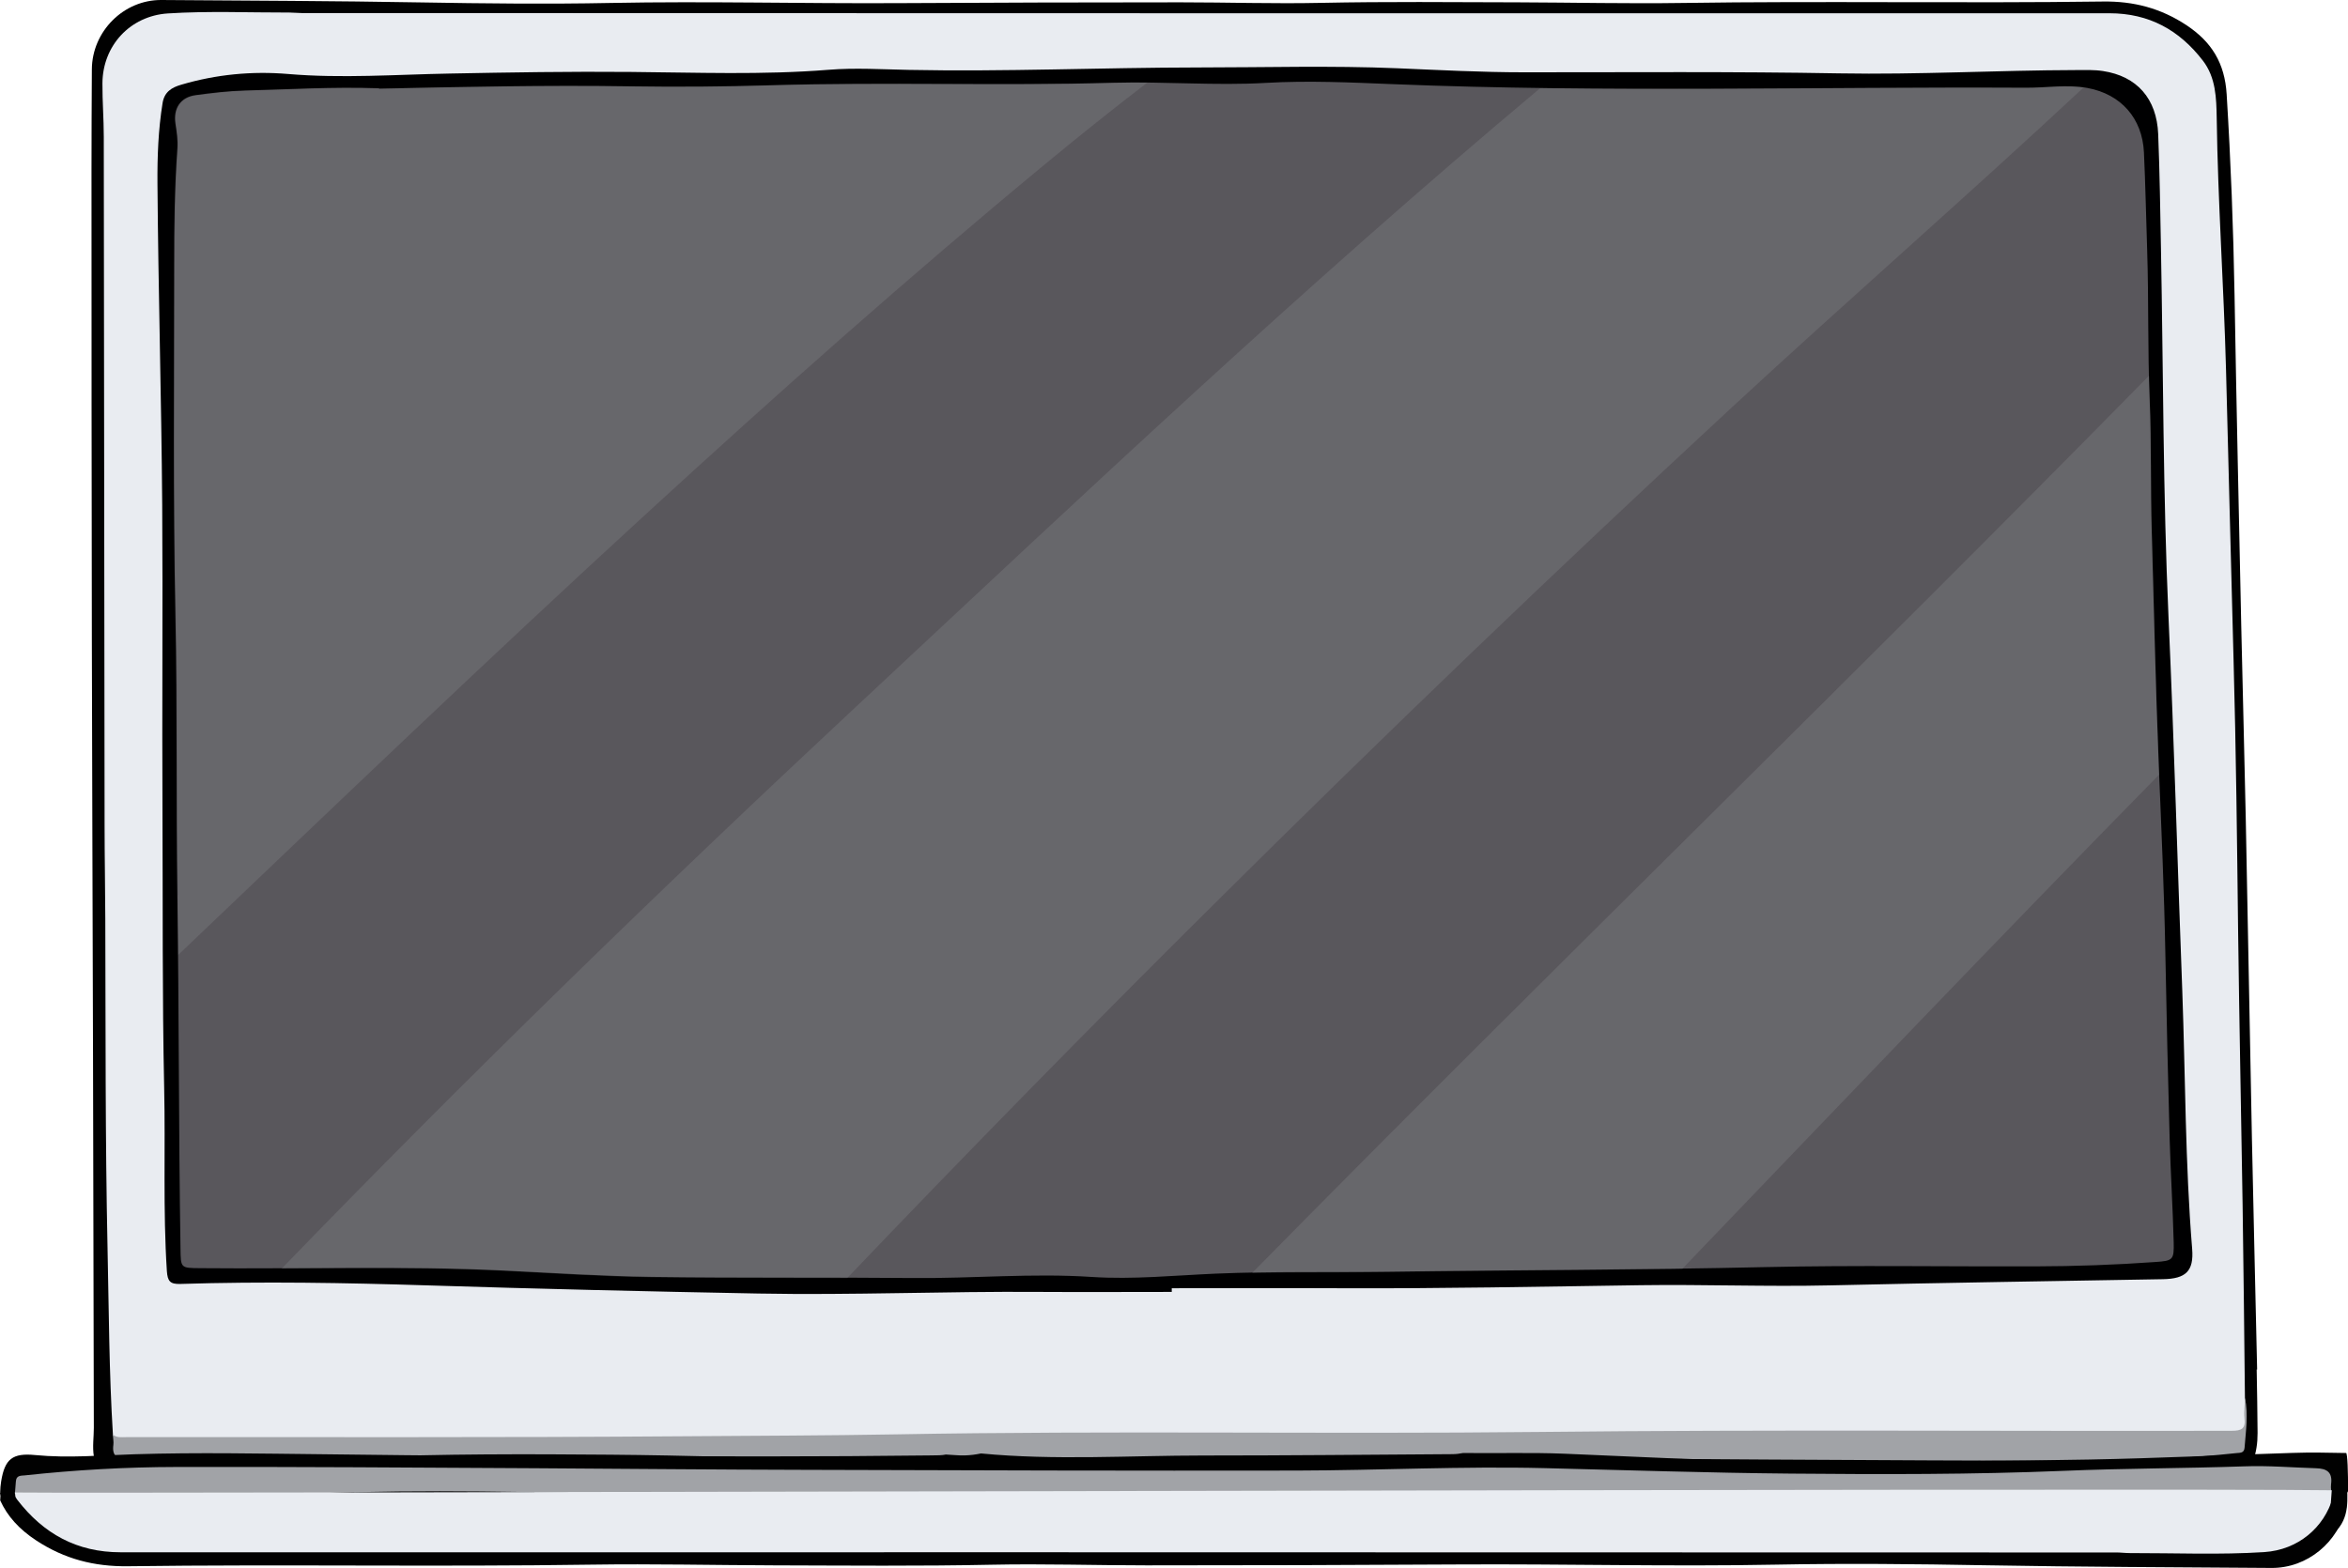
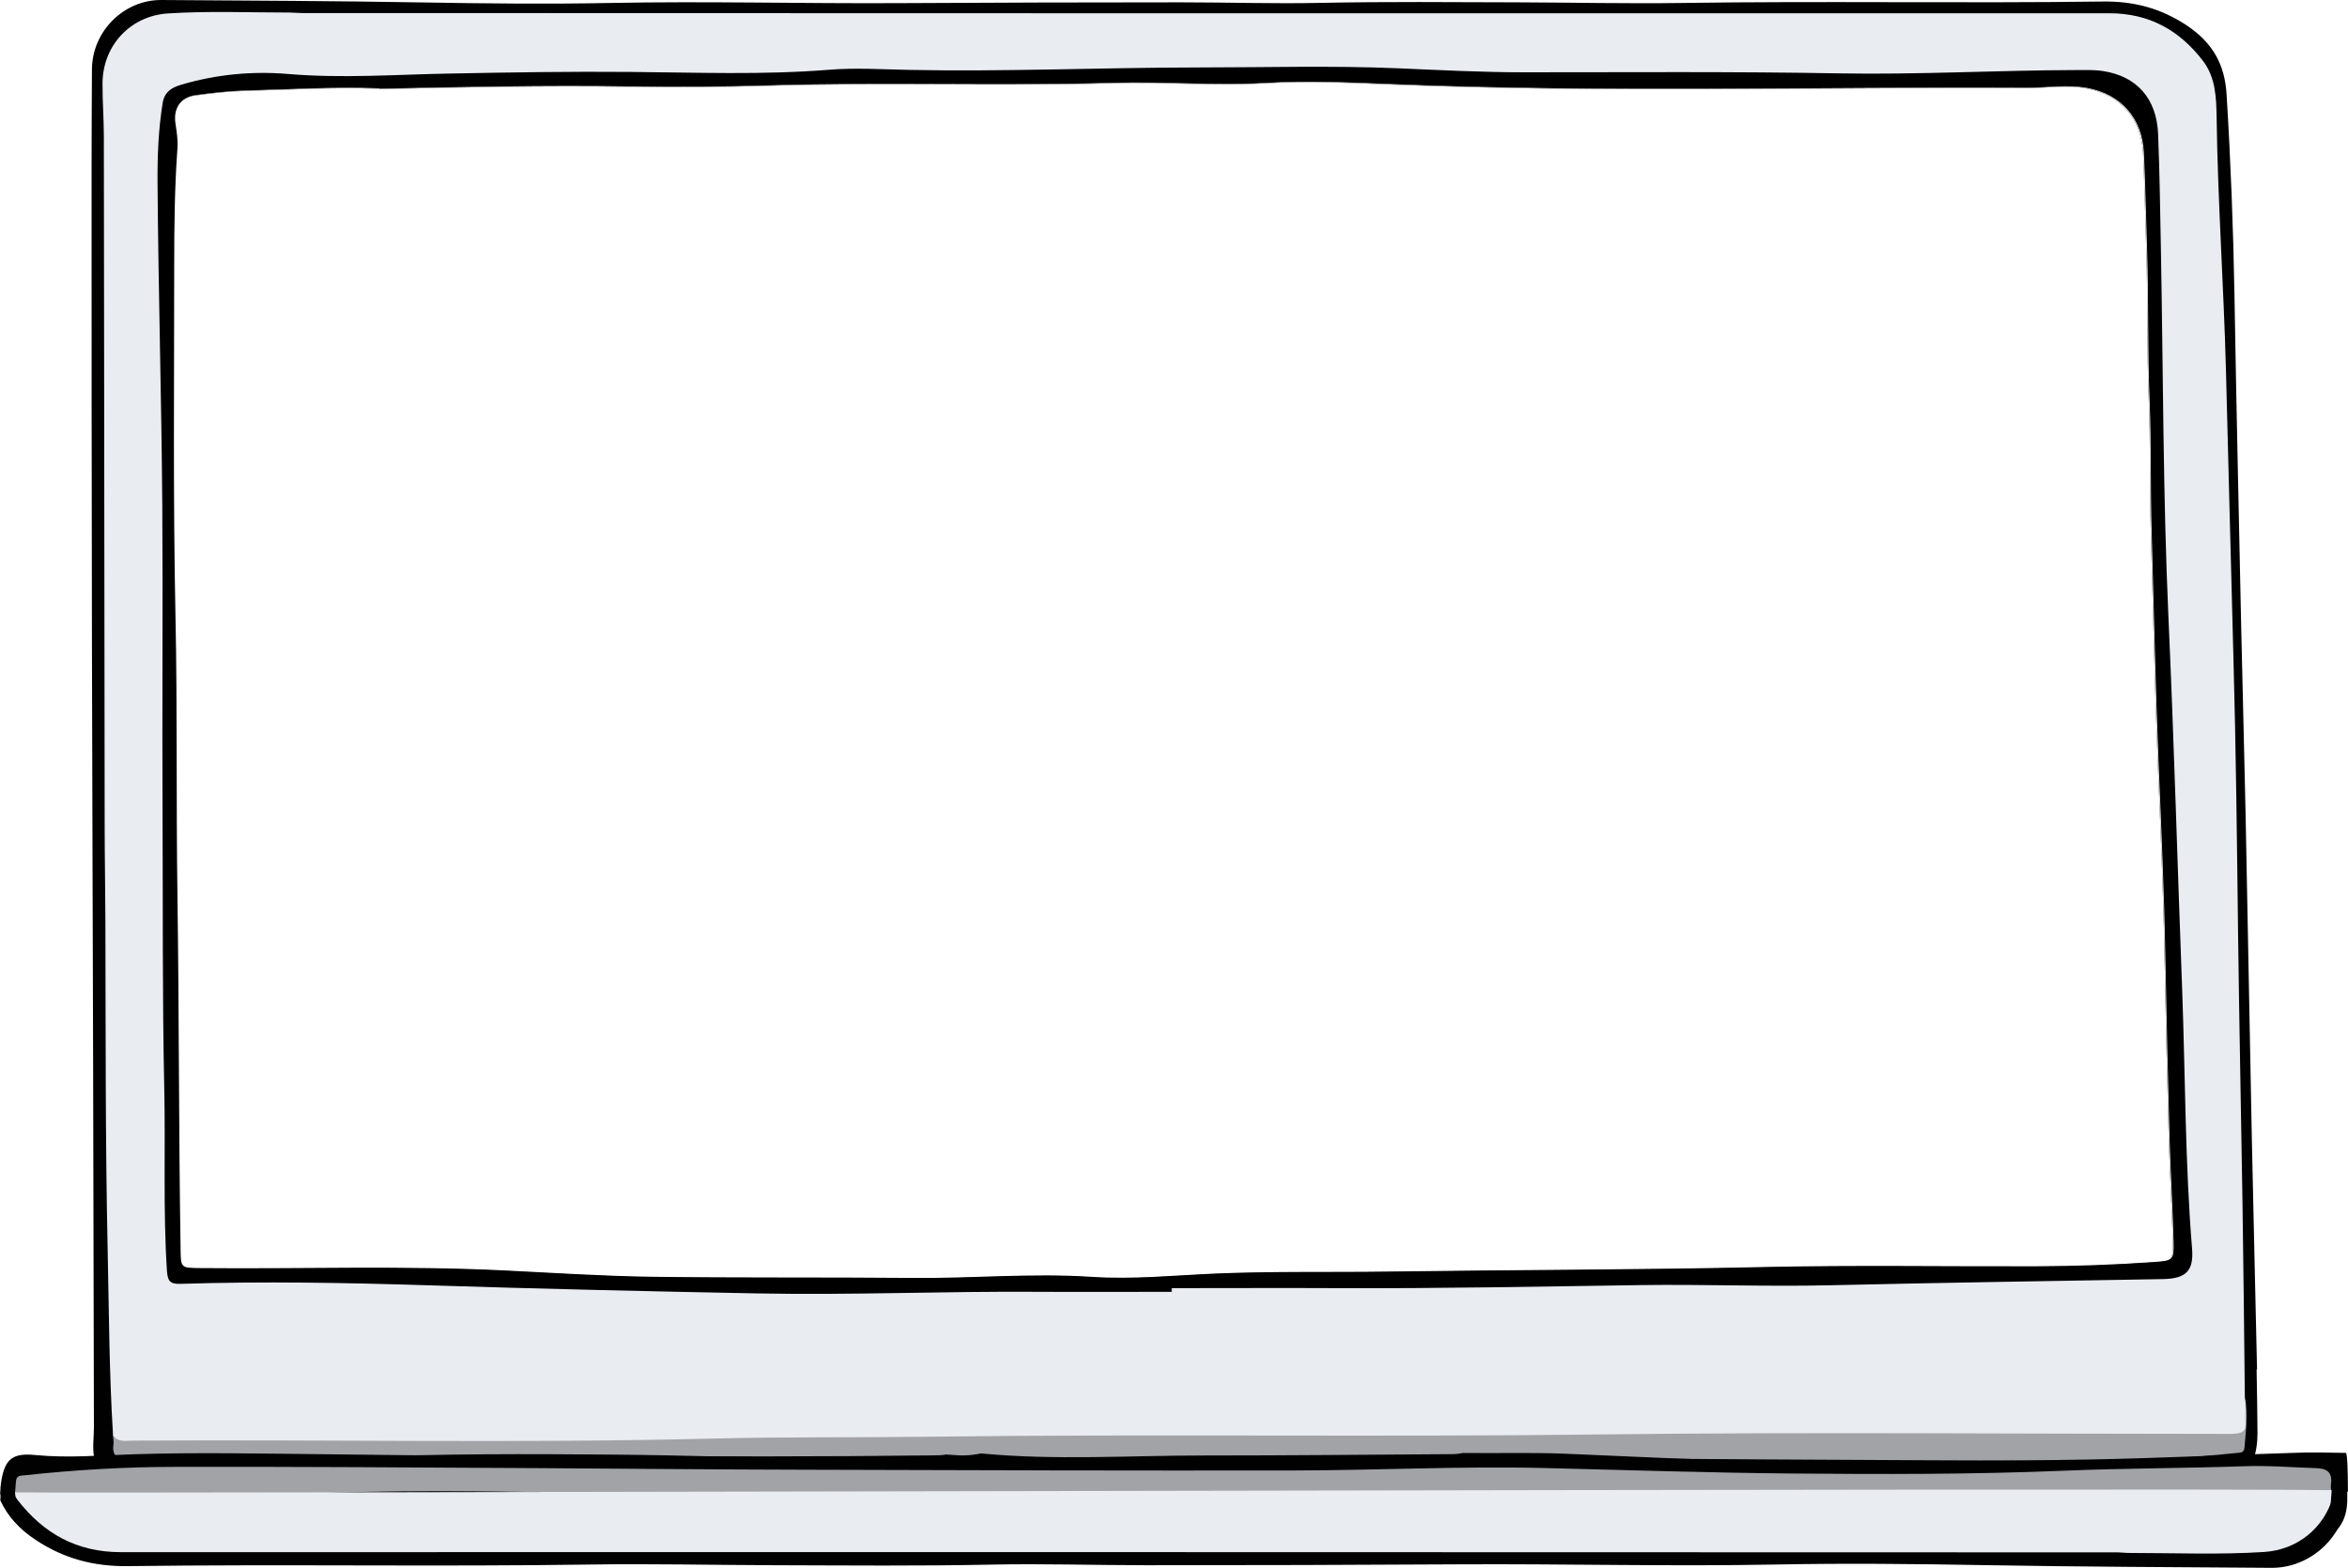
- <svg xmlns="http://www.w3.org/2000/svg" id="_圖層_2" data-name="圖層 2" viewBox="0 0 262 175">
+ <svg xmlns="http://www.w3.org/2000/svg" id="_圖層_2" data-name="圖層 2" viewBox="0 0 262.02 175.01">
  <defs>
    <style>
      .cls-1 {
        fill: none;
        stroke: #010101;
        stroke-miterlimit: 10;
      }

      .cls-2 {
        fill: #000001;
      }

-       .cls-2, .cls-3, .cls-4, .cls-5, .cls-6, .cls-7, .cls-8 {
+       .cls-2, .cls-3, .cls-4, .cls-5, .cls-6 {
        fill-rule: evenodd;
        stroke-width: 0px;
      }

      .cls-3 {
        fill: #010101;
      }

      .cls-4 {
-         fill: #59575c;
+         fill: #77787b;
      }

      .cls-5 {
-         fill: #77787b;
+         fill: #e9ecf1;
      }

      .cls-6 {
-         fill: #e9ecf1;
-       }
- 
-       .cls-7, .cls-8 {
        fill: #a1a3a7;
-       }
- 
-       .cls-8 {
-         isolation: isolate;
-         opacity: .2;
      }
    </style>
  </defs>
  <g id="_圖層_2-2" data-name=" 圖層 2">
    <g>
-       <g id="computer">
-         <path class="cls-3" d="m251.86,152.87c-.19-8.58-.4-17.15-.58-25.73-.24-11.96-.45-23.93-.69-35.88-.15-7.1-.34-14.2-.5-21.3-.26-12.33-.54-24.68-.75-37.02-.13-7.49-.42-14.95-.88-22.42-.21-3.46-1.66-5.84-4.5-7.72-2.87-1.89-5.88-2.68-9.32-2.63-15.63.21-31.25-.07-46.88.16-6.14.09-12.28-.05-18.42-.07-7.32-.02-14.65-.09-21.98.06-5.21.11-10.41-.06-15.62-.06-10.5,0-21.01.03-31.51.09-10.71.06-21.43-.23-32.14-.02-7.02.14-14.06.06-21.08-.06C37.33.1,27.66.07,18.01,0c-4.21-.03-7.73,3.5-7.76,7.73-.02,3.76-.04,7.53-.04,11.28,0,17.52.01,35.03.04,52.55.03,15.44.09,30.88.13,46.32.03,13.83.05,27.67.09,41.49,0,1.05-.17,2.1,0,3.17.25,1.5.6,1.88,2.14,1.91,1.82.04,3.64.07,5.46.01,6.89-.21,13.78-.54,20.68-.67,8.47-.16,16.94-.16,25.4-.24,9.4-.08,18.78.45,28.16.83,3.44.14,6.9.03,10.35.07.35-.07.73-.12,1.13-.12,8.46-.05,16.91-.14,25.36-.14,7.54,0,15.17-.51,22.69.21.52-.11,1.05-.18,1.66-.2.64-.02,1.28.06,1.93.09.35-.08.86-.09,1.59-.09,5.55-.06,11.1-.1,16.64-.1,9.57,0,19.14.03,28.71.06,5.51.02,11.01.09,16.51.15,6.44.06,12.87.2,19.31,0,3.38-.1,6.75-.41,10.13-.08,2.32.23,3.1-.39,3.47-2.65.09-.54.12-1.09.12-1.64-.02-2.36-.05-4.73-.1-7.1l.02.03Z" />
-         <path class="cls-6" d="m12.6,160.13c-.43-6.92-.45-13.86-.6-20.78-.26-12.26-.21-24.53-.25-36.79-.01-3.47-.08-6.93-.08-10.4-.03-25.64-.05-51.27-.09-76.9,0-1.98-.16-3.97-.15-5.95.02-4.21,3.08-7.53,7.29-7.81,4.52-.29,9.06-.09,13.59-.1.46,0,.93.06,1.39.06h12.71c62.99.01,125.98.04,188.97.02,4.43,0,7.8,1.88,10.42,5.28,1.46,1.89,1.51,4.19,1.55,6.41.13,9.38.79,18.75,1.04,28.12.29,10.77.54,21.54.84,32.33.28,10.14.39,20.29.51,30.43.13,10.14.34,20.29.5,30.43.11,7.18.18,14.37.26,21.56.16.96,0,1.94.08,2.91.05.72-.34.99-.96,1.06-.63.08-1.27.05-1.91.05-23,0-46-.22-68.99.06-25.19.31-50.39-.07-75.59.26-7.84.1-15.66,0-23.5.2-21.59.54-43.19.09-64.78.23-.8,0-1.74.26-2.29-.67h0Z" />
-         <path class="cls-7" d="m12.6,160.13c.43.37.95.28,1.45.28,20.84-.02,41.68.06,62.5-.1,7.79-.06,15.57-.07,23.37-.21,23.97-.44,47.93-.01,71.89-.27,25.74-.28,51.49-.07,77.23-.13,1.09,0,1.55-.24,1.41-1.39-.08-.74.04-1.51.06-2.27.37,1.84.09,3.69-.05,5.53-.04.63-.49.58-.9.62-5.18.55-10.37.84-15.58.85-12.32.02-24.63-.07-36.95-.13-9.27-.05-18.54-.14-27.81-.16-16.76-.05-33.54-.1-50.3-.07-8.51.01-17.02.45-25.52.24-8.42-.2-16.82-.48-25.24-.55-9.35-.08-18.7-.1-28.06.28-6.17.25-12.35.24-18.53.45-2.46.09-4.9-.12-7.35-.19-1.12-.03-1.74-.39-1.57-1.63.05-.37-.04-.75-.06-1.13h.01Z" />
-         <path class="cls-5" d="m129.18,164.2c3.99,0,8.02-.15,12.04-.18-8.21-.03-16.4-.06-24.61-.04-3.16,0-6.34-.16-9.5.2-.25.03-.44.07-.6.14,7.56-.05,15.12-.12,22.68-.12h-.01Z" />
-         <path class="cls-5" d="m152.86,164.27c-.13-.05-.29-.07-.49-.07-1.3-.02-2.62-.14-3.92-.15-1.17,0-2.35,0-3.51-.01,2.32.04,4.64.15,6.94.38.32-.06.65-.11.99-.14h-.01Z" />
-         <path class="cls-2" d="m130.73,144.2c-4.92,0-9.82.03-14.74,0-10.46-.08-20.92.38-31.37.18-12.31-.23-24.62-.52-36.93-.91-9.18-.29-18.37-.45-27.56-.16-1.16.04-1.43-.31-1.51-1.44-.44-6.8-.15-13.61-.3-20.41-.22-10.28-.14-20.55-.19-30.83-.06-11.42.05-22.85-.03-34.27-.09-11.96-.44-23.93-.53-35.89-.02-3.02.09-5.98.57-8.96.2-1.26,1.02-1.75,2.1-2.06,3.9-1.15,7.88-1.53,11.92-1.19,6,.51,12,.06,18.01-.05,6.73-.13,13.45-.24,20.19-.18,7.36.06,14.74.35,22.09-.24,2.96-.24,5.92-.05,8.88.01,10.8.22,21.59-.26,32.39-.27,7.4,0,14.82-.22,22.22.09,4.7.2,9.38.45,14.09.45,11.73,0,23.46-.09,35.18.12,8.85.16,17.68-.35,26.53-.37.97,0,1.96-.04,2.92.11,3.78.57,6,3.07,6.16,7.04.17,4.27.23,8.54.31,12.8.26,13.7.23,27.41.84,41.08.63,13.93,1.01,27.87,1.54,41.8.35,9.58.32,19.18,1.1,28.75.2,2.49-.71,3.33-3.25,3.38-12.4.22-24.8.4-37.2.69-7.03.16-14.06-.12-21.09-.02-11.18.16-22.35.39-33.53.34-6.26-.03-12.53,0-18.79,0v.42h0Z" />
-         <path class="cls-4" d="m42.31,9.9c9.13-.2,18.57-.4,28.01-.26,5.25.08,10.49.04,15.73-.12,12.74-.38,25.49.09,38.23-.28,5.68-.16,11.34.34,17,.01,4.71-.27,9.39-.05,14.08.14,23.58.96,47.16.28,70.75.4,2.28.01,4.55-.39,6.82.03,3.75.69,6.12,3.39,6.3,7.19.17,3.63.24,7.26.36,10.9.18,5.58.05,11.16.28,16.74.2,4.9.08,9.8.23,14.7.25,8.66.43,17.32.78,25.97.29,7.05.61,14.1.74,21.15.13,6.89.29,13.78.48,20.66.11,3.84.35,7.68.45,11.52.05,1.97-.09,2.08-2.02,2.21-4.47.32-8.96.48-13.44.49-10.03.03-20.07-.14-30.1.08-14.02.32-28.02.31-42.04.51-6.44.09-12.87-.05-19.3.22-4.61.2-9.22.67-13.82.37-6.65-.44-13.28.18-19.93.12-9.73-.09-19.46,0-29.2-.13-5.5-.08-10.99-.44-16.47-.71-11.3-.55-22.6-.15-33.91-.26-2.18-.02-2.15,0-2.18-2.23-.21-13.15-.16-26.3-.35-39.44-.15-10.4,0-20.81-.22-31.21-.27-13.03-.14-26.05-.14-39.08,0-4.34.05-8.69.36-13.03.07-.91-.08-1.85-.22-2.78-.25-1.67.55-2.93,2.24-3.16,1.84-.25,3.69-.47,5.55-.52,4.87-.12,9.73-.43,14.91-.25l.02.02Z" />
-         <path class="cls-8" d="m19.82,99.91c.03,2.22.05,4.45.07,6.67,17.31-16.5,34.58-33.06,52.21-49.22,14.55-13.35,29.31-26.47,44.53-39.05,3.76-3.11,7.55-6.14,11.41-9.1-1.24-.01-2.5-.01-3.74.02-12.74.37-25.49-.1-38.23.28-5.24.16-10.49.19-15.73.12-9.44-.14-18.88.06-28.01.26-5.18-.18-10.04.13-14.91.25-1.86.05-3.71.27-5.55.52-1.69.23-2.49,1.48-2.24,3.16.13.92.28,1.85.22,2.78-.31,4.34-.36,8.69-.36,13.03,0,13.03-.14,26.05.14,39.08.22,10.4.06,20.8.22,31.21h-.02Z" />
-         <path class="cls-8" d="m56.27,141.86c5.49.27,10.99.63,16.47.71,7.26.1,14.53.07,21.79.09,13.37-14,26.92-27.83,40.65-41.46,19.04-18.92,38.41-37.53,58.1-55.76,12.97-12,26.3-23.62,39.21-35.67-2.12-.29-4.25.05-6.38.04-18.08-.09-36.17.28-54.25.03-26.23,21.97-51.26,45.63-76.18,68.89-21.92,20.45-43.42,41.34-64.26,62.88,8.28-.04,16.56-.15,24.84.25h0Z" />
-         <path class="cls-8" d="m187.71,141.63c17.7-18.45,35.33-36.95,53.23-55.18-.02-.37-.03-.74-.05-1.12-.35-8.66-.53-17.31-.78-25.97-.14-4.9-.03-9.8-.23-14.7-.04-.91-.05-1.81-.08-2.73-33.07,33.67-66.98,66.52-100.09,100.16,5.09-.1,10.17-.03,15.27-.11,10.91-.16,21.81-.19,32.72-.35h.01Z" />
+       <path class="cls-3" d="m251.82,152.84l.02.03h.03c-.19-8.58-.4-17.15-.58-25.73-.24-11.96-.45-23.93-.69-35.88-.15-7.1-.34-14.2-.5-21.3-.26-12.33-.54-24.68-.75-37.02-.13-7.49-.42-14.95-.88-22.42-.21-3.46-1.66-5.84-4.5-7.72-2.87-1.89-5.88-2.68-9.32-2.63-15.63.21-31.25-.07-46.88.16-6.14.09-12.28-.05-18.42-.07-7.32-.02-14.65-.09-21.98.06-5.21.11-10.41-.06-15.62-.06-10.5,0-21.01.03-31.51.09-10.71.06-21.43-.23-32.14-.02-7.02.14-14.06.06-21.08-.06C37.34.1,27.67.07,18.02,0c-4.21-.03-7.73,3.5-7.76,7.73-.02,3.76-.04,7.53-.04,11.28,0,17.52,0,35.03.04,52.55.03,15.44.09,30.88.13,46.32.03,13.83.05,27.67.09,41.49,0,1.05-.17,2.1,0,3.17.25,1.5.6,1.88,2.14,1.91,1.82.04,3.64.07,5.46.01,6.89-.21,13.78-.54,20.68-.67,8.47-.16,16.94-.16,25.4-.24,9.4-.08,18.78.45,28.16.83,3.44.14,6.9.03,10.35.07.35-.07.73-.12,1.13-.12,8.46-.05,16.91-.14,25.36-.14,7.54,0,15.17-.51,22.69.21.52-.11,1.05-.18,1.66-.2.64-.02,1.28.06,1.93.09.35-.08.86-.09,1.59-.09,5.55-.06,11.1-.1,16.64-.1,9.57,0,19.14.03,28.71.06,5.51.02,11.01.09,16.51.15,6.44.06,12.87.2,19.31,0,3.38-.1,6.75-.41,10.13-.08,2.32.23,3.1-.39,3.47-2.65.09-.54.12-1.09.12-1.64-.02-2.36-.05-4.73-.1-7.1Zm-11.37-11.93c-4.47.32-8.96.48-13.44.49-10.03.03-20.07-.14-30.1.08-14.02.32-28.02.31-42.04.51-6.44.09-12.87-.05-19.3.22-4.61.2-9.22.67-13.82.37-6.65-.44-13.28.18-19.93.12-9.73-.09-19.46,0-29.2-.13-5.5-.08-10.99-.44-16.47-.71-11.3-.55-22.6-.15-33.91-.26-2.18-.02-2.15,0-2.18-2.23-.21-13.15-.16-26.3-.35-39.44-.15-10.4,0-20.81-.22-31.21-.27-13.03-.14-26.05-.14-39.08,0-4.34.05-8.69.36-13.03.07-.91-.08-1.85-.22-2.78-.25-1.67.55-2.93,2.24-3.16,1.84-.25,3.69-.47,5.55-.52,4.87-.12,9.73-.43,14.91-.25l.02.02.02.03c9.13-.2,18.57-.4,28.01-.26,5.25.08,10.49.04,15.73-.12,12.74-.38,25.49.09,38.23-.28,5.68-.16,11.34.34,17,.01,4.71-.27,9.39-.05,14.08.14,23.58.96,47.16.28,70.75.4,2.28.01,4.55-.39,6.82.03,3.75.69,6.12,3.39,6.3,7.19.17,3.63.24,7.26.36,10.9.18,5.58.05,11.16.28,16.74.2,4.9.08,9.8.23,14.7.25,8.66.43,17.32.78,25.97.29,7.05.61,14.1.74,21.15.13,6.89.29,13.78.48,20.66.11,3.84.35,7.68.45,11.52.05,1.97-.09,2.08-2.02,2.21Z" />
+       <path class="cls-6" d="m12.61,160.13c.43.37.95.28,1.45.28,20.84-.02,41.68.06,62.5-.1,7.79-.06,15.57-.07,23.37-.21,23.97-.44,47.93,0,71.89-.27,25.74-.28,51.49-.07,77.23-.13,1.09,0,1.55-.24,1.41-1.39-.08-.74.04-1.51.06-2.27.37,1.84.09,3.69-.05,5.53-.04.63-.49.58-.9.62-5.18.55-10.37.84-15.58.85-12.32.02-24.63-.07-36.95-.13-9.27-.05-18.54-.14-27.81-.16-16.76-.05-33.54-.1-50.3-.07-8.51,0-17.02.45-25.52.24-8.42-.2-16.82-.48-25.24-.55-9.35-.08-18.7-.1-28.06.28-6.17.25-12.35.24-18.53.45-2.46.09-4.9-.12-7.35-.19-1.12-.03-1.74-.39-1.57-1.63.05-.37-.04-.75-.06-1.13h.01v-.02Z" />
+       <path class="cls-4" d="m129.19,164.2c3.99,0,8.02-.15,12.04-.18-8.21-.03-16.4-.06-24.61-.04-3.16,0-6.34-.16-9.5.2-.25.03-.44.07-.6.14,7.56-.05,15.12-.12,22.68-.12h0Z" />
+       <path class="cls-4" d="m152.87,164.27c-.13-.05-.29-.07-.49-.07-1.3-.02-2.62-.14-3.92-.15-1.17,0-2.35,0-3.51,0,2.32.04,4.64.15,6.94.38.32-.06.65-.11.99-.14h-.01Z" />
+       <g>
+         <path class="cls-3" d="m261.78,162.18c-1.99-.04-3.98-.08-5.97,0-7.54.23-15.08.6-22.62.74-9.26.18-18.52.18-27.79.27-10.28.09-20.54-.5-30.8-.92-3.76-.15-7.55-.03-11.33-.08-.38.08-.8.13-1.24.13-9.25.06-18.49.15-27.74.15-8.25,0-16.59.56-24.82-.23-.57.12-1.15.2-1.81.22-.7.02-1.4-.07-2.11-.1-.38.09-.94.1-1.73.1-6.07.07-12.14.11-18.21.11-10.47,0-20.94-.03-31.41-.07-6.02-.02-12.04-.1-18.06-.17-7.05-.07-14.08-.22-21.12,0-3.7.11-7.39.45-11.08.09-2.53-.25-3.39.43-3.8,2.92-.07.41-.1.83-.11,1.25.22.09.44.2.65.33.48.28.89.64,1.25,1.04,1.43.27,2.5,1.04,3.2,2.05,4.11.69,8.22,1.55,12.15,1.96,1.11-.74,2.51-1.09,4.14-.77,1.89.37,3.79.67,5.69.94.84-.68,1.96-1.13,3.38-1.14,8.29-.05,16.54.54,24.77,1.37h0c7.6-.06,15.17-.54,22.75.34.12,0,.22.05.34.07,7.13,0,14.26-.06,21.39-.07.65,0,1.24.09,1.77.26,4.12.08,8.25.23,12.37.38,6.04-.37,12.09-.51,18.14-.54,2.64-.1,5.28-.08,7.93,0,1.37,0,2.75.02,4.12.02,3.23-.06,6.45-.08,9.68-.04.88-.87,2.1-1.44,3.7-1.44s3.24.05,4.83.17c2.51.1,5.03.13,7.5-.17.87-.83,2.07-1.37,3.62-1.37,28.05-.02,56.1-.75,84.14.06.45-.67,1.03-1.27,1.75-1.76.71-.49,1.5-.83,2.32-1.1.11-.26.25-.5.4-.74,0-2.08-.06-4.25-.23-4.26h0Z" />
+         <path class="cls-6" d="m260.12,165.68c.19-1.37-.48-1.77-1.7-1.8-2.67-.08-5.32-.31-7.99-.21-6.71.23-13.43.22-20.13.5-10.17.42-20.33.4-30.48.31-9.14-.08-18.28-.39-27.42-.61-9.24-.23-18.48.25-27.73.27-18.21.03-36.43-.02-54.64-.08-10.07-.02-20.14-.12-30.21-.18-13.38-.07-26.76-.17-40.14-.14-5.66,0-11.3.33-16.92.94-.45.04-.94,0-.98.69-.06.76-.13,1.51-.18,2.27.1.1.2.19.3.3.21-.4.68-.51,1.43-.51,27.96-.07,55.93.17,83.89-.14,26.04-.29,52.06.19,78.1-.3,8.47-.15,16.92-.17,25.38-.23,22.62-.18,45.26-.09,67.9-.11.54,0,1.11-.1,1.58.31h.01c-.02-.43-.12-.85-.07-1.26v-.02Z" />
      </g>
-       <g>
-         <g>
-           <path class="cls-3" d="m261.77,162.18c-1.99-.04-3.98-.08-5.97-.01-7.54.23-15.08.6-22.62.74-9.26.18-18.52.18-27.79.27-10.28.09-20.54-.5-30.8-.92-3.76-.15-7.55-.03-11.33-.08-.38.08-.8.13-1.24.13-9.25.06-18.49.15-27.74.15-8.25,0-16.59.56-24.82-.23-.57.12-1.15.2-1.81.22-.7.02-1.4-.07-2.11-.1-.38.09-.94.1-1.73.1-6.07.07-12.14.11-18.21.11-10.47,0-20.94-.03-31.41-.07-6.02-.02-12.04-.1-18.06-.17-7.05-.07-14.08-.22-21.12,0-3.7.11-7.39.45-11.08.09-2.53-.25-3.39.43-3.8,2.92-.07.41-.1.83-.11,1.25.22.09.44.2.65.33.48.28.89.64,1.25,1.04,1.43.27,2.5,1.04,3.2,2.05,4.11.69,8.22,1.55,12.15,1.96,1.11-.74,2.51-1.09,4.14-.77,1.89.37,3.79.67,5.69.94.84-.68,1.96-1.13,3.38-1.14,8.29-.05,16.54.54,24.77,1.37,0,0,0,0,.01,0,7.6-.06,15.17-.54,22.75.34.12.01.22.05.34.07,7.13,0,14.26-.06,21.39-.07.65,0,1.24.09,1.77.26,4.12.08,8.25.23,12.37.38,6.04-.37,12.09-.51,18.14-.54,2.64-.1,5.28-.08,7.93,0,1.37,0,2.75.02,4.12.02,3.23-.06,6.45-.08,9.68-.04.88-.87,2.1-1.44,3.7-1.44,1.63,0,3.24.05,4.83.17,2.51.1,5.03.13,7.5-.17.87-.83,2.07-1.37,3.62-1.37,28.05-.02,56.1-.75,84.14.06.45-.67,1.03-1.27,1.75-1.76.71-.49,1.5-.83,2.32-1.1.11-.26.25-.5.4-.74,0-2.08-.06-4.25-.23-4.26Z" />
-           <path class="cls-7" d="m260.11,165.68c.19-1.37-.48-1.77-1.7-1.8-2.67-.08-5.32-.31-7.99-.21-6.71.23-13.43.22-20.13.5-10.17.42-20.33.4-30.48.31-9.14-.08-18.28-.39-27.42-.61-9.24-.23-18.48.25-27.73.27-18.21.03-36.43-.02-54.64-.08-10.07-.02-20.14-.12-30.21-.18-13.38-.07-26.76-.17-40.14-.14-5.66.01-11.3.33-16.92.94-.45.04-.94-.01-.98.69-.06.76-.13,1.51-.18,2.27.1.1.2.19.3.3.21-.4.68-.51,1.43-.51,27.96-.07,55.93.17,83.89-.14,26.04-.29,52.06.19,78.1-.3,8.47-.15,16.92-.17,25.38-.23,22.62-.18,45.26-.09,67.9-.11.54,0,1.11-.1,1.58.31h.01c-.02-.43-.12-.85-.07-1.26Z" />
-         </g>
-         <g id="computer2">
-           <path class="cls-3" d="m261.77,167.74c-.04-.27-.07-.55-.07-.83.02-.13.04-.27.05-.4-3.88.19-55.91,1.42-68.13,1.34-1.11,0-1.89-.03-2.28-.06-10.33-.81-20.24-.07-30.58.34-16.17.64-32.35-.13-48.53-.38-6.15.52-12.28.91-18.46.84-5.49-.06-10.82-1.5-16.39-1.64-1.81-.04-3.61-.09-5.42-.13-12.21-.29-24.43-.58-36.64-.14-11.83.43-23.51,1.07-35.33-.11.02.14.04.27.06.41,0,.17-.02.33-.03.49.81,1.77,2.11,3.21,3.99,4.45,3.17,2.09,6.49,2.95,10.29,2.9,17.26-.23,34.5.08,51.76-.18,6.78-.1,13.56.06,20.34.08,8.09.02,16.17.1,24.27-.07,5.75-.12,11.5.07,17.25.07,11.6,0,23.19-.03,34.79-.1,11.83-.07,23.66.25,35.49.02,7.75-.15,15.52-.07,23.27.07,10.66.19,21.32.22,31.98.3,4.04.03,7.49-2.91,8.35-6.74,0-.08.01-.15.01-.23,0-.1-.03-.2-.03-.3Z" />
-           <path class="cls-6" d="m260.27,166.34s0,0,0,0c-16.13-.28-249.11.4-258.62.25.05.1.04.39.08.49.11.19.08.17.22.35,2.9,3.75,6.61,5.83,11.51,5.83,69.54-.02,139.08.01,208.62.02h14.03c.51,0,1.03.07,1.54.07,5.01-.01,10.01.21,15.01-.11,3.77-.25,6.67-2.72,7.66-6.11-.04-.26-.06-.52-.05-.79Z" />
-         </g>
-         <line class="cls-1" x1="260.73" y1="165.79" x2="260.56" y2="168.13" />
-         <path class="cls-1" d="m261.41,166.15c.03.92.07,1.85-.17,2.74-.24.89-.79,1.74-1.63,2.09" />
+       <path class="cls-5" d="m250.51,156.04c-.08-7.19-.15-14.38-.26-21.56-.16-10.14-.37-20.29-.5-30.43-.12-10.14-.23-20.29-.51-30.43-.3-10.79-.55-21.56-.84-32.33-.25-9.37-.91-18.74-1.04-28.12-.04-2.22-.09-4.52-1.55-6.41-2.62-3.4-5.99-5.28-10.42-5.28-62.99.02-125.98,0-188.97-.02h-12.71c-.46,0-.93-.06-1.39-.06-4.53,0-9.07-.19-13.59.1-4.21.28-7.27,3.6-7.29,7.81-.01,1.98.15,3.97.15,5.95.04,25.63.06,51.26.09,76.9,0,3.47.07,6.93.08,10.4.04,12.26-.01,24.53.25,36.79.15,6.92.17,13.86.6,20.78h-.04c.55.94,1.49.68,2.29.68,21.59-.14,43.19.31,64.78-.23,7.84-.2,15.66-.1,23.5-.2,25.2-.33,50.4.05,75.59-.26,22.99-.28,45.99-.06,68.99-.06.64,0,1.28.03,1.91-.05.62-.07,1.01-.34.96-1.06-.08-.97.08-1.95-.08-2.91Zm-10.06-15.13c-4.47.32-8.96.48-13.44.49-10.03.03-20.07-.14-30.1.08-14.02.32-28.02.31-42.04.51-6.44.09-12.87-.05-19.3.22-4.61.2-9.22.67-13.82.37-6.65-.44-13.28.18-19.93.12-9.73-.09-19.46,0-29.2-.13-5.5-.08-10.99-.44-16.47-.71-11.3-.55-22.6-.15-33.91-.26-2.18-.02-2.15,0-2.18-2.23-.21-13.15-.16-26.3-.35-39.44-.15-10.4,0-20.81-.22-31.21-.27-13.03-.14-26.05-.14-39.08,0-4.34.05-8.69.36-13.03.07-.91-.08-1.85-.22-2.78-.25-1.67.55-2.93,2.24-3.16,1.84-.25,3.69-.47,5.55-.52,4.87-.12,9.73-.43,14.91-.25l.02.02.02.03c9.13-.2,18.57-.4,28.01-.26,5.25.08,10.49.04,15.73-.12,12.74-.38,25.49.09,38.23-.28,5.68-.16,11.34.34,17,.01,4.71-.27,9.39-.05,14.08.14,23.58.96,47.16.28,70.75.4,2.28.01,4.55-.39,6.82.03,3.75.69,6.12,3.39,6.3,7.19.17,3.63.24,7.26.36,10.9.18,5.58.05,11.16.28,16.74.2,4.9.08,9.8.23,14.7.25,8.66.43,17.32.78,25.97.29,7.05.61,14.1.74,21.15.13,6.89.29,13.78.48,20.66.11,3.84.35,7.68.45,11.52.05,1.97-.09,2.08-2.02,2.21Z" />
+       <g id="computer2">
+         <path class="cls-3" d="m261.78,167.74c-.04-.27-.07-.55-.07-.83.02-.13.04-.27.05-.4-3.88.19-55.91,1.42-68.13,1.34-1.11,0-1.89-.03-2.28-.06-10.33-.81-20.24-.07-30.58.34-16.17.64-32.35-.13-48.53-.38-6.15.52-12.28.91-18.46.84-5.49-.06-10.82-1.5-16.39-1.64-1.81-.04-3.61-.09-5.42-.13-12.21-.29-24.43-.58-36.64-.14-11.83.43-23.51,1.07-35.33-.11.02.14.04.27.06.41,0,.17-.02.33-.03.49.81,1.77,2.11,3.21,3.99,4.45,3.17,2.09,6.49,2.95,10.29,2.9,17.26-.23,34.5.08,51.76-.18,6.78-.1,13.56.06,20.34.08,8.09.02,16.17.1,24.27-.07,5.75-.12,11.5.07,17.25.07,11.6,0,23.19-.03,34.79-.1,11.83-.07,23.66.25,35.49.02,7.75-.15,15.52-.07,23.27.07,10.66.19,21.32.22,31.98.3,4.04.03,7.49-2.91,8.35-6.74,0-.08.01-.15.01-.23,0-.1-.03-.2-.03-.3h0Z" />
+         <path class="cls-5" d="m260.28,166.34h0c-16.13-.28-249.11.4-258.62.25.05.1.04.39.08.49.11.19.08.17.22.35,2.9,3.75,6.61,5.83,11.51,5.83,69.54-.02,139.08,0,208.62.02h14.03c.51,0,1.03.07,1.54.07,5.01,0,10.01.21,15.01-.11,3.77-.25,6.67-2.72,7.66-6.11-.04-.26-.06-.52-.05-.79h0Z" />
      </g>
+       <line class="cls-1" x1="260.74" y1="165.79" x2="260.57" y2="168.13" />
+       <path class="cls-1" d="m261.42,166.15c.03.92.07,1.85-.17,2.74-.24.89-.79,1.74-1.63,2.09" />
+       <path class="cls-2" d="m244.62,139.4c-.78-9.57-.75-19.17-1.1-28.75-.53-13.93-.91-27.87-1.54-41.8-.61-13.67-.58-27.38-.84-41.08-.08-4.26-.14-8.53-.31-12.8-.16-3.97-2.38-6.47-6.16-7.04-.96-.15-1.95-.11-2.92-.11-8.85.02-17.68.53-26.53.37-11.72-.21-23.45-.12-35.18-.12-4.71,0-9.39-.25-14.09-.45-7.4-.31-14.82-.09-22.22-.09-10.8.01-21.59.49-32.39.27-2.96-.06-5.92-.25-8.88-.01-7.35.59-14.73.3-22.09.24-6.74-.06-13.46.05-20.19.18-6.01.11-12.01.56-18.01.05-4.04-.34-8.02.04-11.92,1.19-1.08.31-1.9.8-2.1,2.06-.48,2.98-.59,5.94-.57,8.96.09,11.96.44,23.93.53,35.89.08,11.42-.03,22.85.03,34.27.05,10.28-.03,20.55.19,30.83.15,6.8-.14,13.61.3,20.41.08,1.13.35,1.48,1.51,1.44,9.19-.29,18.38-.13,27.56.16,12.31.39,24.62.68,36.93.91,10.45.2,20.91-.26,31.37-.18,4.92.03,9.82,0,14.74,0h.02s0-.41,0-.41c6.26,0,12.53-.03,18.79,0,11.18.05,22.35-.18,33.53-.34,7.03-.1,14.06.18,21.09.02,12.4-.29,24.8-.47,37.2-.69,2.54-.05,3.45-.89,3.25-3.38Zm-4.08,1.46c-4.47.32-8.96.48-13.44.49-10.03.03-20.07-.14-30.1.08-14.02.32-28.02.31-42.04.51-6.44.09-12.87-.05-19.3.22-4.61.2-9.22.67-13.82.37-6.65-.44-13.28.18-19.93.12-9.73-.09-19.46,0-29.2-.13-5.5-.08-10.99-.44-16.47-.71-11.3-.55-22.6-.15-33.91-.26-2.18-.02-2.15,0-2.18-2.23-.21-13.15-.16-26.3-.35-39.44-.15-10.4,0-20.81-.22-31.21-.27-13.03-.14-26.05-.14-39.08,0-4.34.05-8.69.36-13.03.07-.91-.08-1.85-.22-2.78-.25-1.67.55-2.93,2.24-3.16,1.84-.25,3.69-.47,5.55-.52,4.87-.12,9.73-.43,14.91-.25l.02.02.02.03c9.13-.2,18.57-.4,28.01-.26,5.25.08,10.49.04,15.73-.12,12.74-.38,25.49.09,38.23-.28,5.68-.16,11.34.34,17,.01,4.71-.27,9.39-.05,14.08.14,23.58.96,47.16.28,70.75.4,2.28.01,4.55-.39,6.82.03,3.75.69,6.12,3.39,6.3,7.19.17,3.63.24,7.26.36,10.9.18,5.58.05,11.16.28,16.74.2,4.9.08,9.8.23,14.7.25,8.66.43,17.32.78,25.97.29,7.05.61,14.1.74,21.15.13,6.89.29,13.78.48,20.66.11,3.84.35,7.68.45,11.52.05,1.97-.09,2.08-2.02,2.21Z" />
    </g>
  </g>
</svg>
